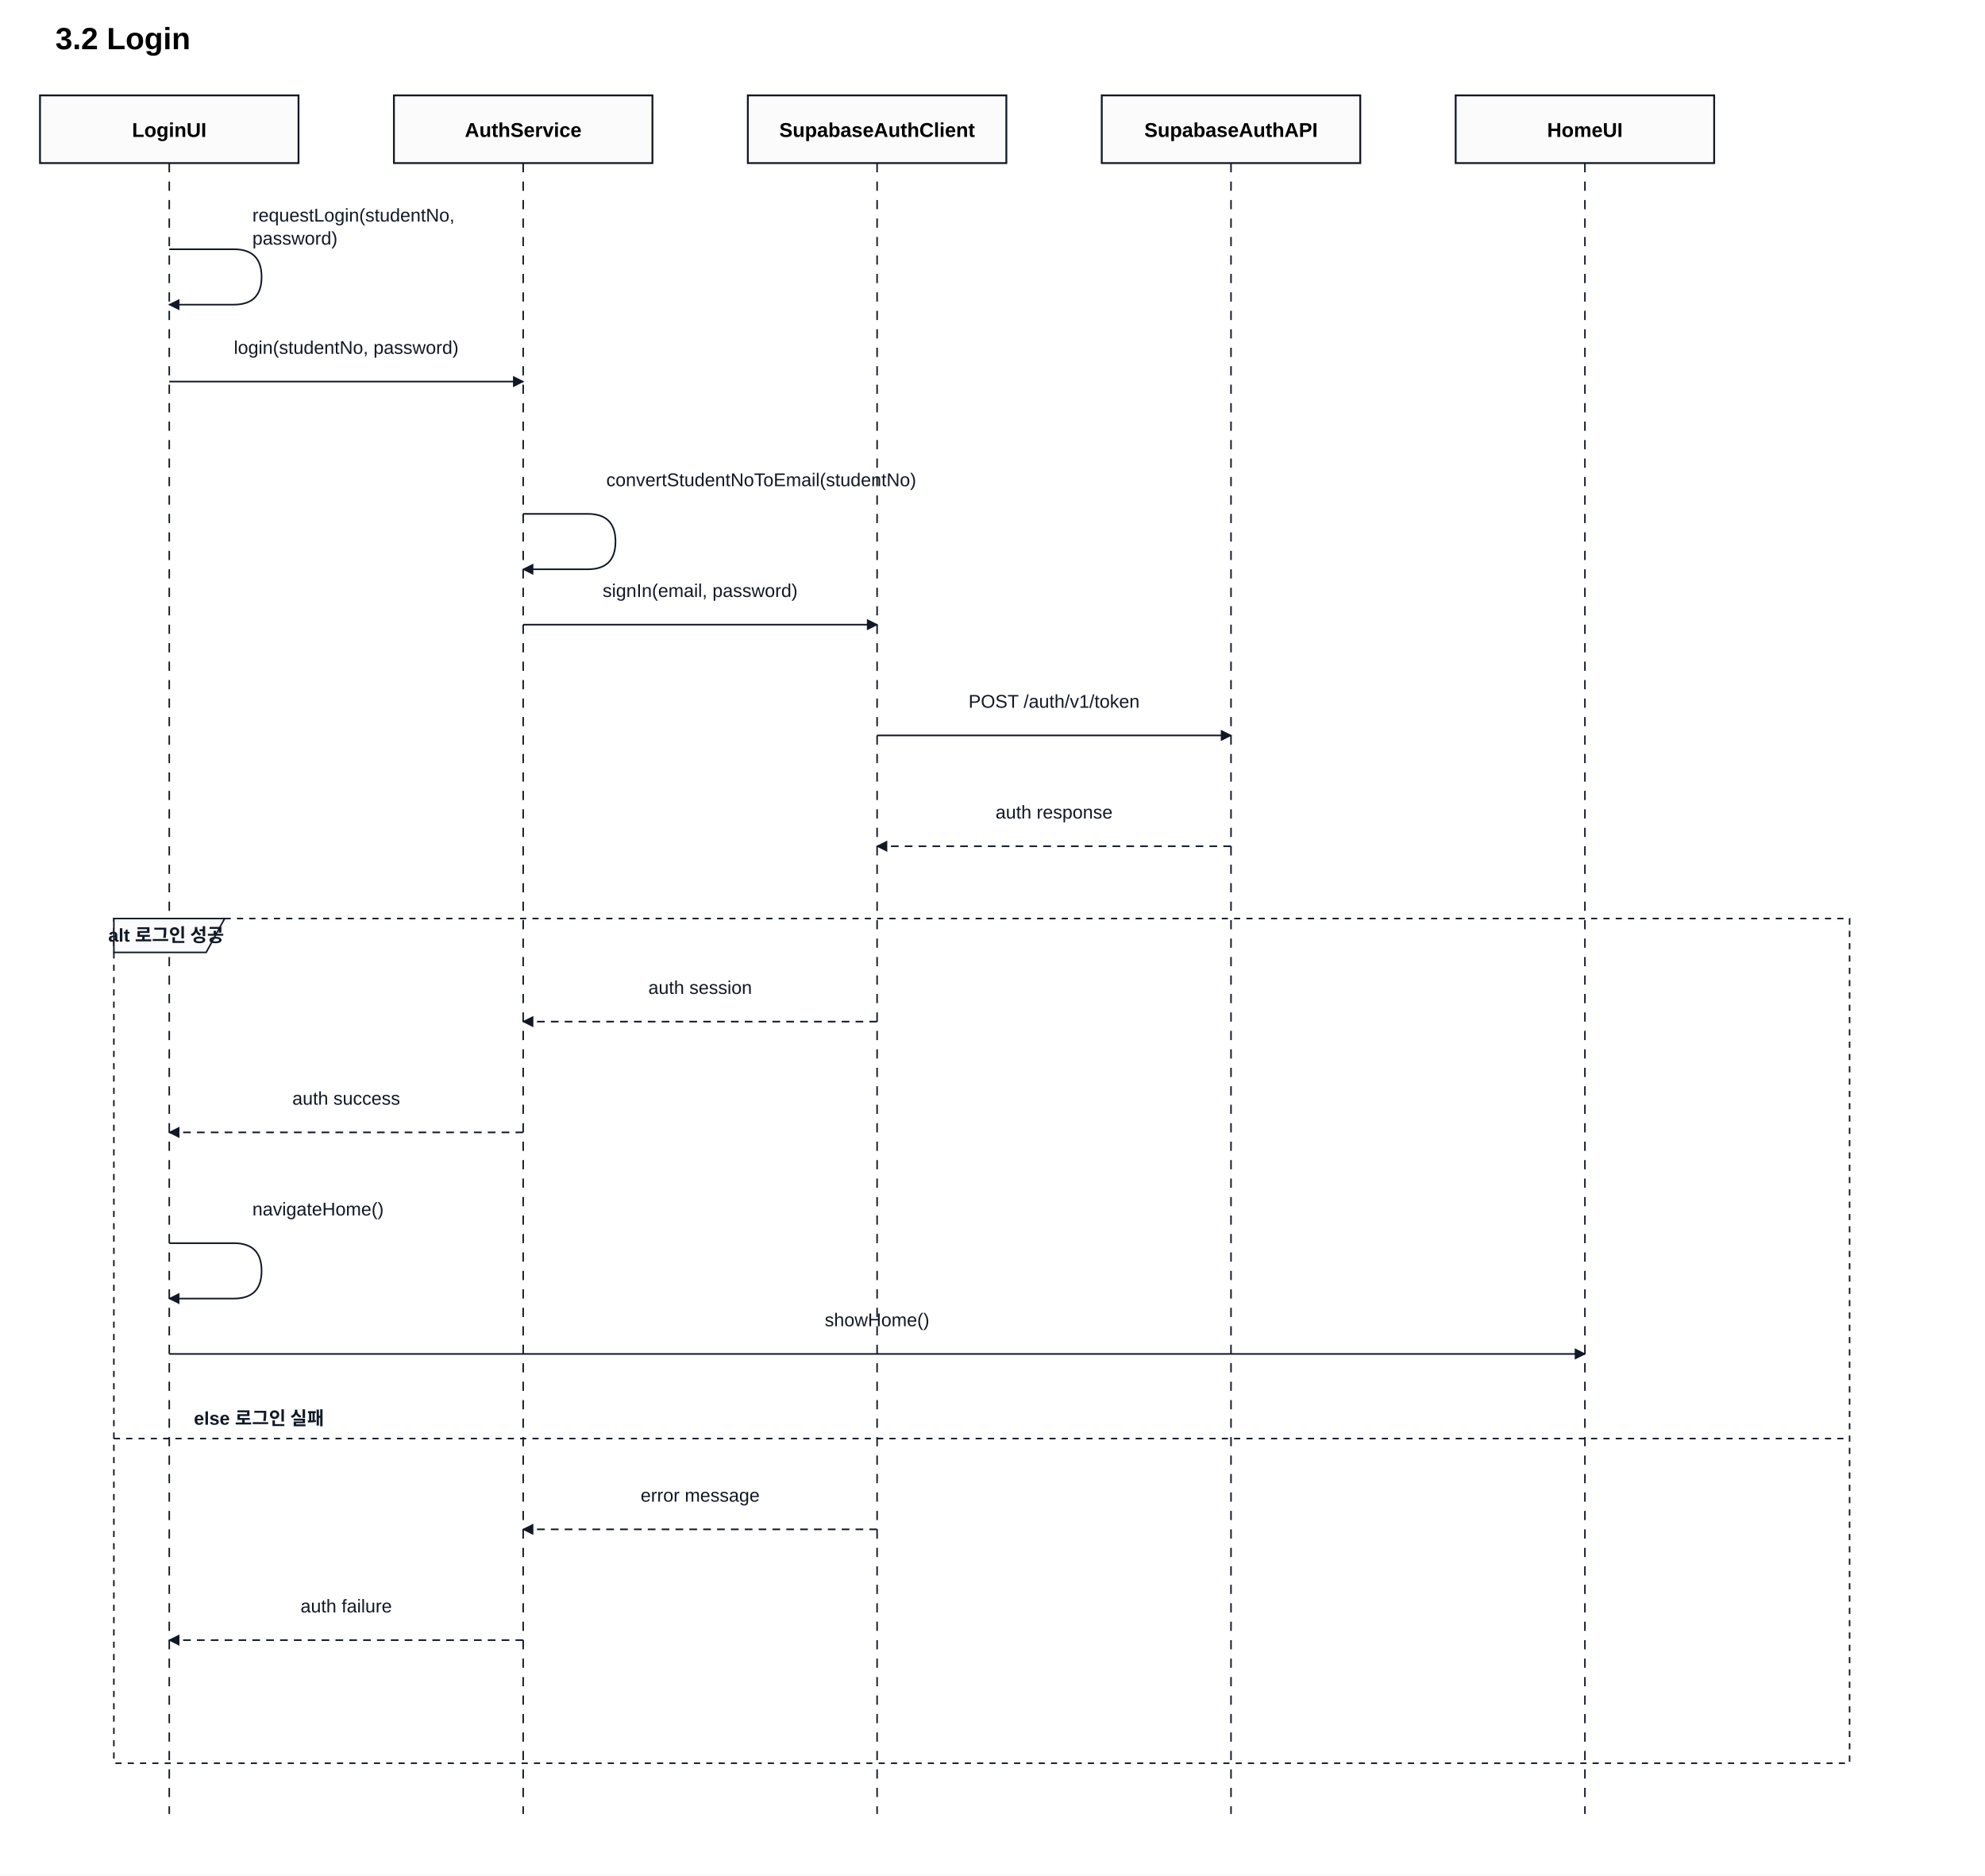
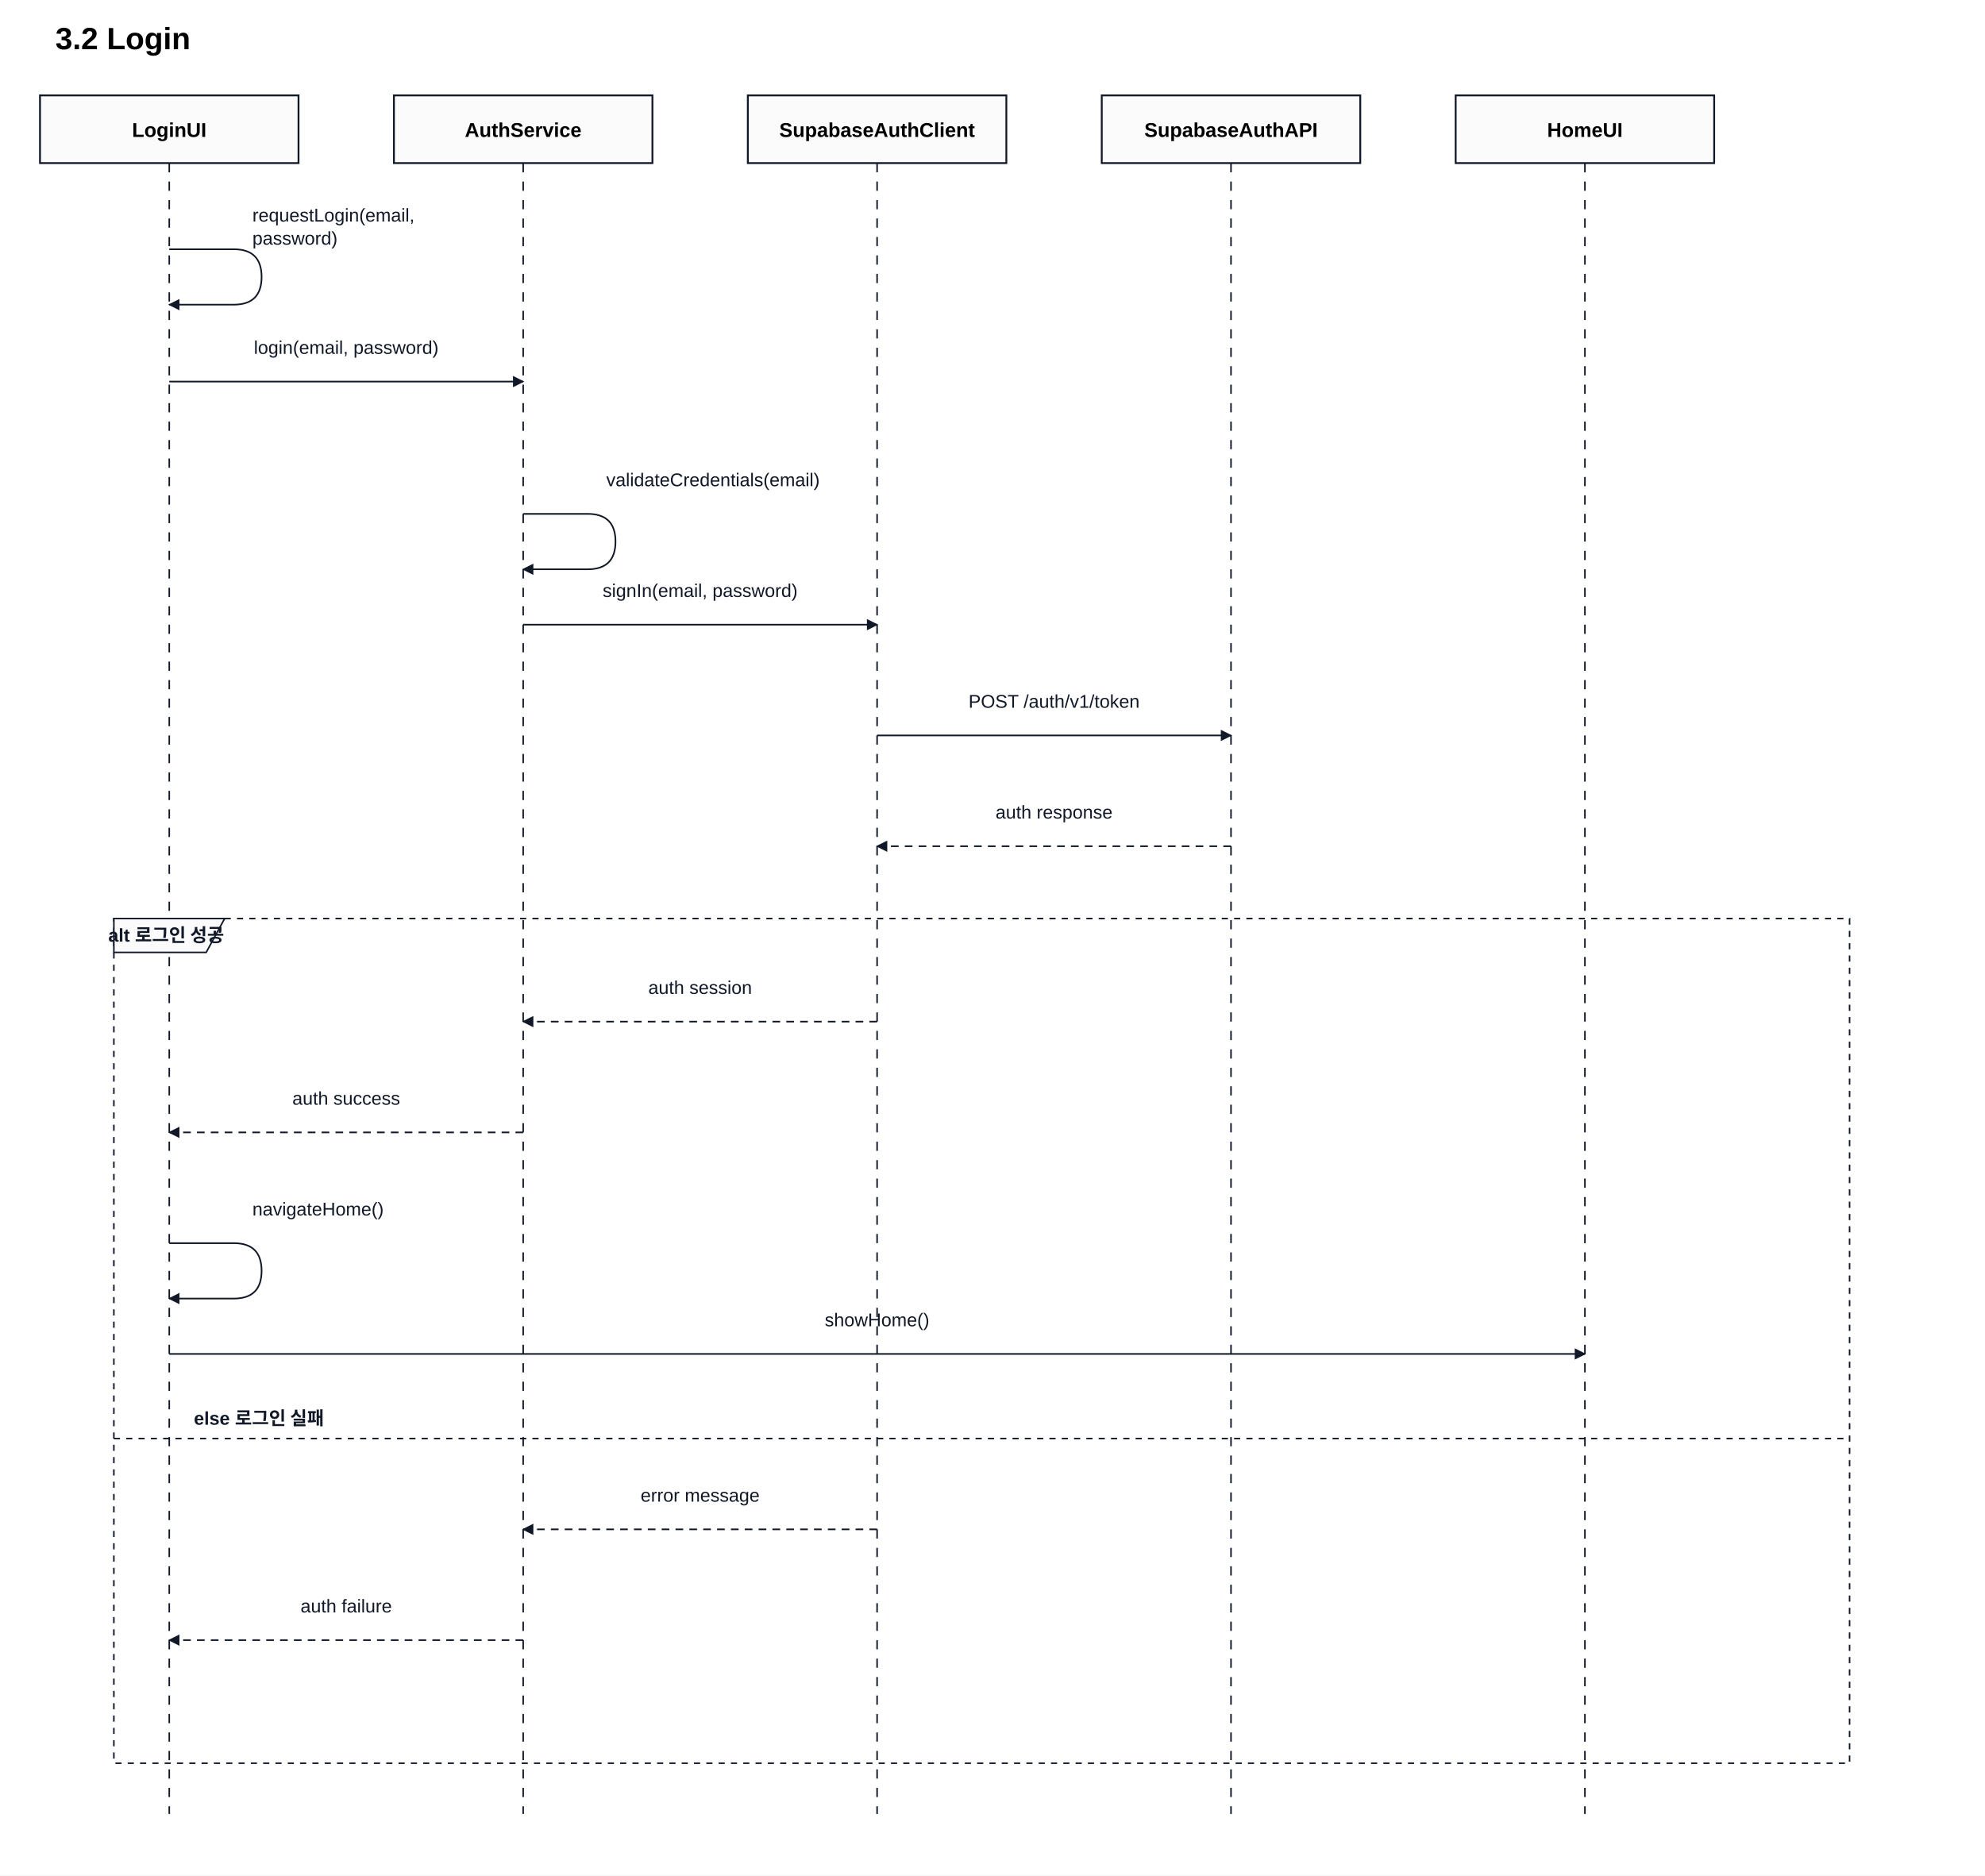
<svg xmlns="http://www.w3.org/2000/svg" width="1290" height="1219" viewBox="0 0 1290 1219">
  <defs>
    <marker id="arrow" viewBox="0 0 10 10" refX="9" refY="5" markerWidth="7" markerHeight="7" orient="auto">
      <path d="M0 0 L10 5 L0 10 z" fill="#111827" />
    </marker>
    <marker id="hollowArrow" viewBox="0 0 10 10" refX="9" refY="5" markerWidth="7" markerHeight="7" orient="auto">
      <path d="M0 0 L10 5 L0 10 z" fill="#fbfbfb" stroke="#111827" />
    </marker>
    <marker id="diamond" viewBox="0 0 16 10" refX="1" refY="5" markerWidth="11" markerHeight="9" orient="auto">
      <path d="M1 5 L8 1 L15 5 L8 9 z" fill="#111827" stroke="#111827" />
    </marker>
  </defs>
  <rect width="100%" height="100%" fill="#ffffff" />
  <text x="36" y="32" font-family="Arial, sans-serif" font-size="20" font-weight="700">3.2 Login</text>
  <rect x="26" y="62" width="168" height="44" fill="#fbfbfb" stroke="#111827" stroke-width="1.2" />
  <text x="110" y="89" text-anchor="middle" font-family="Arial, sans-serif" font-size="13" font-weight="700">LoginUI</text>
  <line x1="110" y1="106" x2="110" y2="1179" stroke="#111827" stroke-width="1" stroke-dasharray="6 6" />
  <rect x="256" y="62" width="168" height="44" fill="#fbfbfb" stroke="#111827" stroke-width="1.2" />
  <text x="340" y="89" text-anchor="middle" font-family="Arial, sans-serif" font-size="13" font-weight="700">AuthService</text>
  <line x1="340" y1="106" x2="340" y2="1179" stroke="#111827" stroke-width="1" stroke-dasharray="6 6" />
  <rect x="486" y="62" width="168" height="44" fill="#fbfbfb" stroke="#111827" stroke-width="1.2" />
  <text x="570" y="89" text-anchor="middle" font-family="Arial, sans-serif" font-size="13" font-weight="700">SupabaseAuthClient</text>
  <line x1="570" y1="106" x2="570" y2="1179" stroke="#111827" stroke-width="1" stroke-dasharray="6 6" />
  <rect x="716" y="62" width="168" height="44" fill="#fbfbfb" stroke="#111827" stroke-width="1.2" />
  <text x="800" y="89" text-anchor="middle" font-family="Arial, sans-serif" font-size="13" font-weight="700">SupabaseAuthAPI</text>
  <line x1="800" y1="106" x2="800" y2="1179" stroke="#111827" stroke-width="1" stroke-dasharray="6 6" />
  <rect x="946" y="62" width="168" height="44" fill="#fbfbfb" stroke="#111827" stroke-width="1.2" />
  <text x="1030" y="89" text-anchor="middle" font-family="Arial, sans-serif" font-size="13" font-weight="700">HomeUI</text>
  <line x1="1030" y1="106" x2="1030" y2="1179" stroke="#111827" stroke-width="1" stroke-dasharray="6 6" />
  <rect x="74" y="597" width="1128" height="549" fill="none" stroke="#111827" stroke-dasharray="4 4" />
  <path d="M74 597 h72 l-12 22 h-60 z" fill="#fbfbfb" stroke="#111827" />
  <text x="108" y="612" text-anchor="middle" font-family="Arial, sans-serif" font-size="12" font-weight="700" fill="#111827">alt 로그인 성공</text>
  <line x1="74" y1="935" x2="1202" y2="935" stroke="#111827" stroke-dasharray="4 4" />
  <text x="126" y="926" text-anchor="start" font-family="Arial, sans-serif" font-size="12" font-weight="700" fill="#111827">else 로그인 실패</text>
  <path d="M110 162 h42 q18 0 18 18 q0 18 -18 18 h-42" fill="none" stroke="#111827" stroke-width="1.05" marker-end="url(#arrow)" />
-   <text x="164" y="144" text-anchor="start" font-family="Arial, sans-serif" font-size="12" font-weight="400" fill="#111827">requestLogin(studentNo,</text>
+   <text x="164" y="144" text-anchor="start" font-family="Arial, sans-serif" font-size="12" font-weight="400" fill="#111827">requestLogin(email,</text>
  <text x="164" y="159" text-anchor="start" font-family="Arial, sans-serif" font-size="12" font-weight="400" fill="#111827">password)</text>
  <line x1="110" y1="248" x2="340" y2="248" stroke="#111827" stroke-width="1.05" marker-end="url(#arrow)" />
-   <text x="225" y="230" text-anchor="middle" font-family="Arial, sans-serif" font-size="12" font-weight="400" fill="#111827">login(studentNo, password)</text>
+   <text x="225" y="230" text-anchor="middle" font-family="Arial, sans-serif" font-size="12" font-weight="400" fill="#111827">login(email, password)</text>
  <path d="M340 334 h42 q18 0 18 18 q0 18 -18 18 h-42" fill="none" stroke="#111827" stroke-width="1.05" marker-end="url(#arrow)" />
-   <text x="394" y="316" text-anchor="start" font-family="Arial, sans-serif" font-size="12" font-weight="400" fill="#111827">convertStudentNoToEmail(studentNo)</text>
+   <text x="394" y="316" text-anchor="start" font-family="Arial, sans-serif" font-size="12" font-weight="400" fill="#111827">validateCredentials(email)</text>
  <line x1="340" y1="406" x2="570" y2="406" stroke="#111827" stroke-width="1.05" marker-end="url(#arrow)" />
  <text x="455" y="388" text-anchor="middle" font-family="Arial, sans-serif" font-size="12" font-weight="400" fill="#111827">signIn(email, password)</text>
  <line x1="570" y1="478" x2="800" y2="478" stroke="#111827" stroke-width="1.05" marker-end="url(#arrow)" />
  <text x="685" y="460" text-anchor="middle" font-family="Arial, sans-serif" font-size="12" font-weight="400" fill="#111827">POST /auth/v1/token</text>
  <line x1="800" y1="550" x2="570" y2="550" stroke="#111827" stroke-width="1.05" marker-end="url(#arrow)" stroke-dasharray="5 4" />
  <text x="685" y="532" text-anchor="middle" font-family="Arial, sans-serif" font-size="12" font-weight="400" fill="#111827">auth response</text>
  <line x1="570" y1="664" x2="340" y2="664" stroke="#111827" stroke-width="1.05" marker-end="url(#arrow)" stroke-dasharray="5 4" />
  <text x="455" y="646" text-anchor="middle" font-family="Arial, sans-serif" font-size="12" font-weight="400" fill="#111827">auth session</text>
  <line x1="340" y1="736" x2="110" y2="736" stroke="#111827" stroke-width="1.05" marker-end="url(#arrow)" stroke-dasharray="5 4" />
  <text x="225" y="718" text-anchor="middle" font-family="Arial, sans-serif" font-size="12" font-weight="400" fill="#111827">auth success</text>
  <path d="M110 808 h42 q18 0 18 18 q0 18 -18 18 h-42" fill="none" stroke="#111827" stroke-width="1.05" marker-end="url(#arrow)" />
  <text x="164" y="790" text-anchor="start" font-family="Arial, sans-serif" font-size="12" font-weight="400" fill="#111827">navigateHome()</text>
  <line x1="110" y1="880" x2="1030" y2="880" stroke="#111827" stroke-width="1.05" marker-end="url(#arrow)" />
  <text x="570" y="862" text-anchor="middle" font-family="Arial, sans-serif" font-size="12" font-weight="400" fill="#111827">showHome()</text>
  <line x1="570" y1="994" x2="340" y2="994" stroke="#111827" stroke-width="1.05" marker-end="url(#arrow)" stroke-dasharray="5 4" />
  <text x="455" y="976" text-anchor="middle" font-family="Arial, sans-serif" font-size="12" font-weight="400" fill="#111827">error message</text>
  <line x1="340" y1="1066" x2="110" y2="1066" stroke="#111827" stroke-width="1.05" marker-end="url(#arrow)" stroke-dasharray="5 4" />
  <text x="225" y="1048" text-anchor="middle" font-family="Arial, sans-serif" font-size="12" font-weight="400" fill="#111827">auth failure</text>
</svg>
